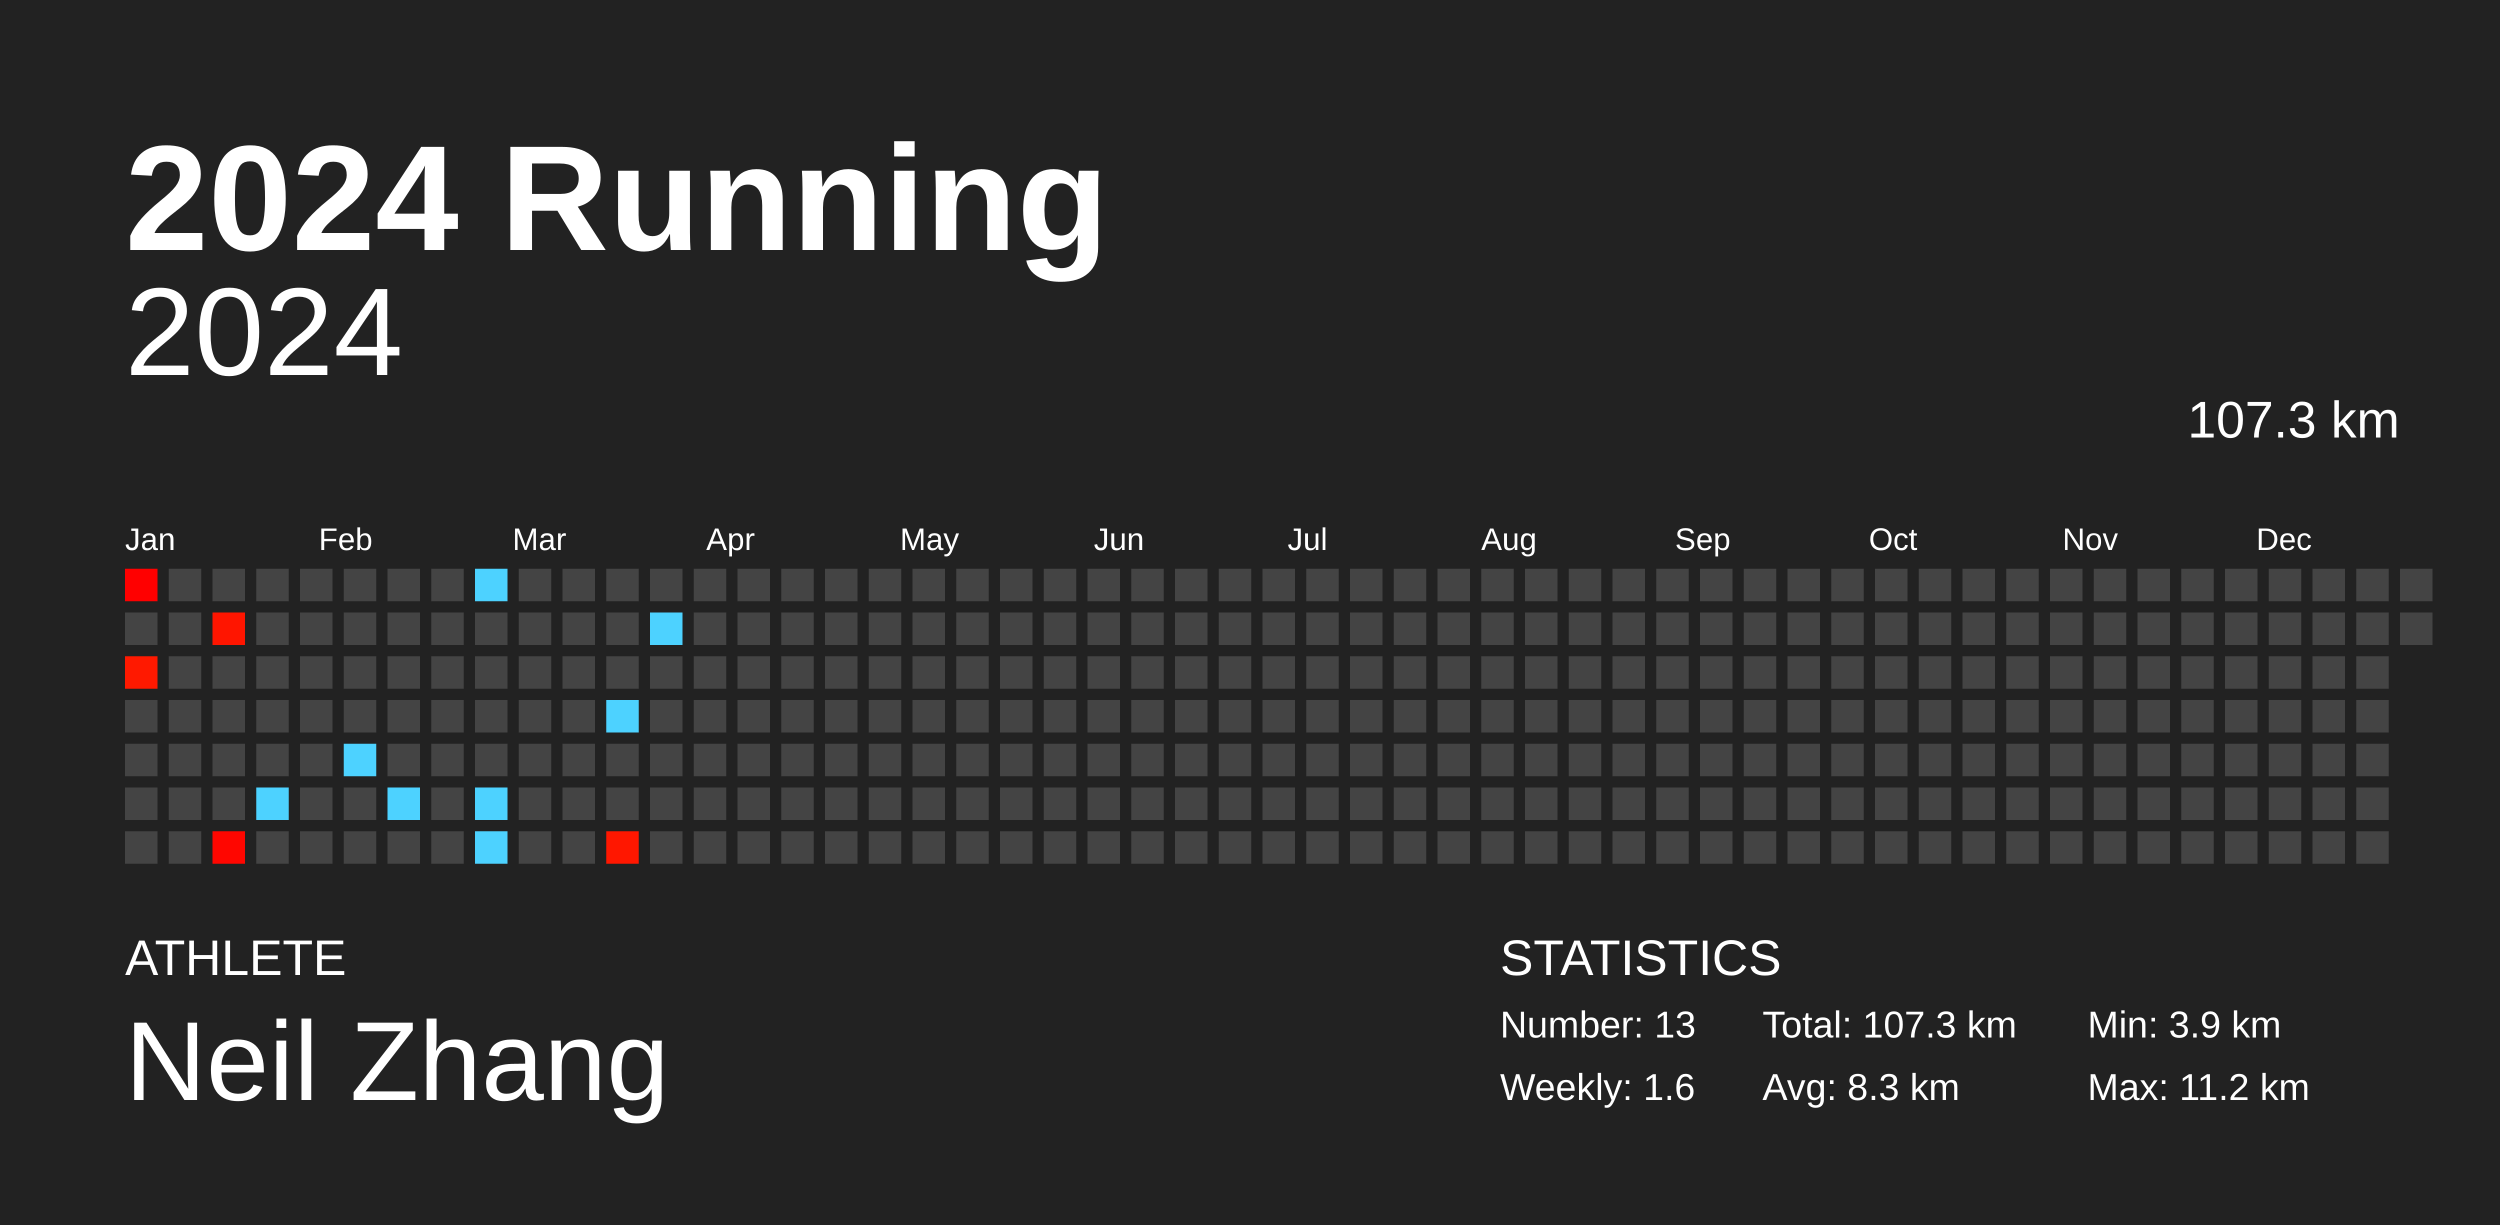
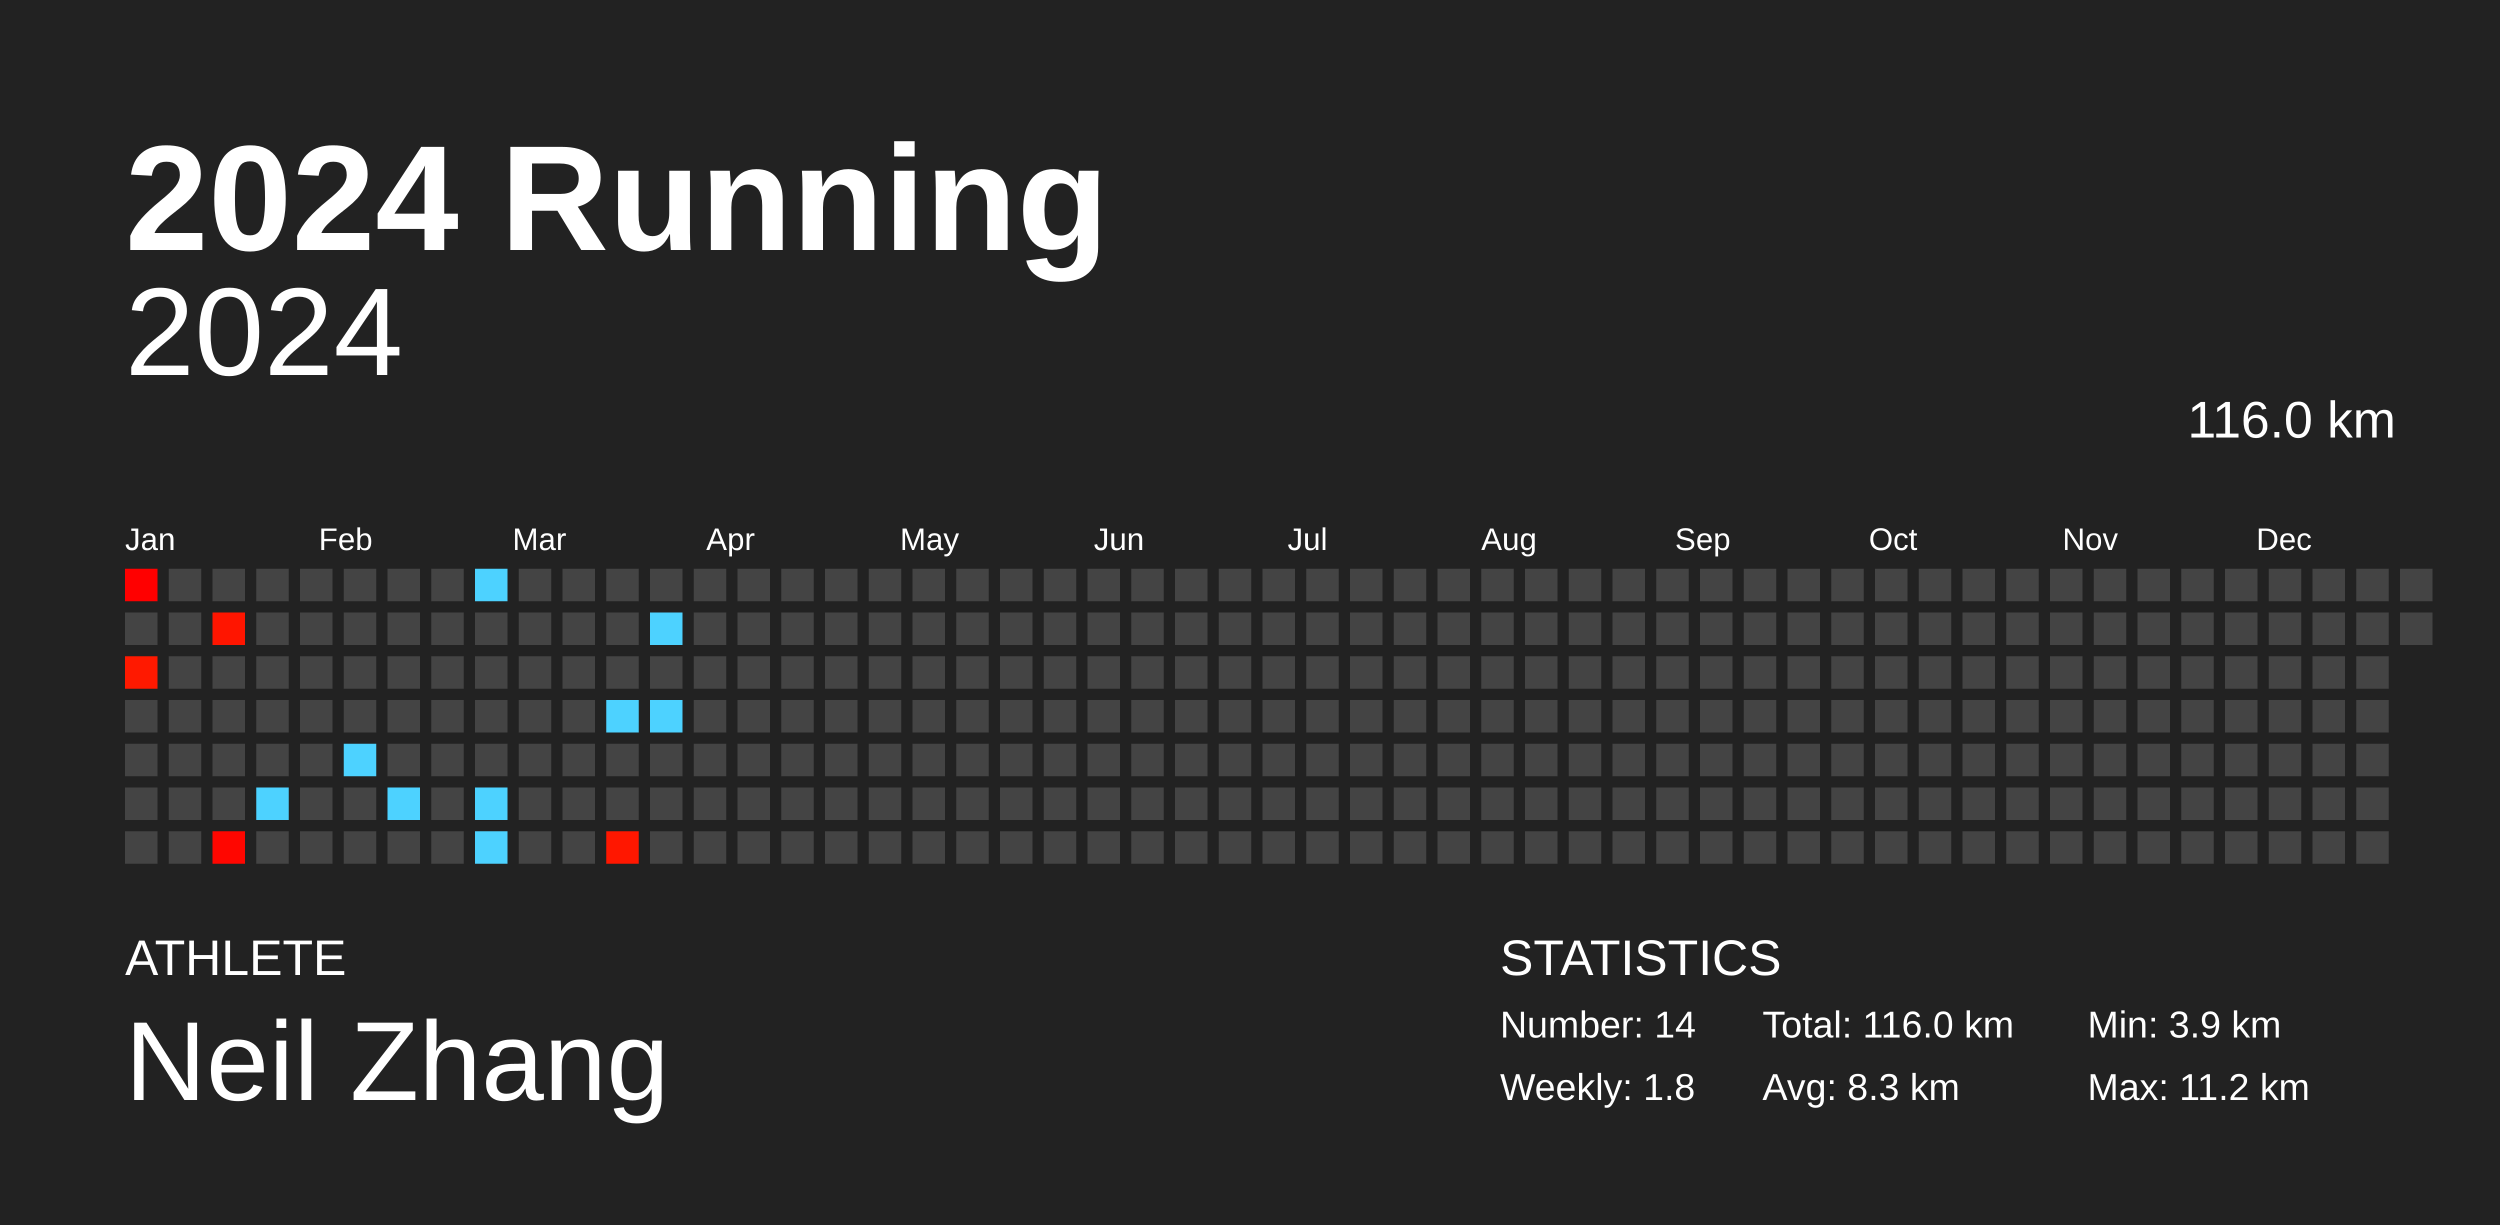
<svg xmlns="http://www.w3.org/2000/svg" baseProfile="full" height="98mm" version="1.1" viewBox="0,0,200,98" width="200mm">
  <defs />
  <rect fill="#222222" height="98" width="200" x="0" y="0" />
  <text fill="#FFFFFF" style="font-size:12px; font-family:Arial; font-weight:bold;" x="10" y="20">2024 Running</text>
  <text fill="#FFFFFF" style="font-size:4px; font-family:Arial" x="10" y="78">ATHLETE</text>
  <text fill="#FFFFFF" style="font-size:9px; font-family:Arial" x="10" y="88">Neil Zhang</text>
  <text fill="#FFFFFF" style="font-size:4px; font-family:Arial" x="120" y="78">STATISTICS</text>
-   <text fill="#FFFFFF" style="font-size:3px; font-family:Arial" x="120" y="83">Number: 13</text>
-   <text fill="#FFFFFF" style="font-size:3px; font-family:Arial" x="120" y="88">Weekly: 1.6</text>
-   <text fill="#FFFFFF" style="font-size:3px; font-family:Arial" x="141" y="83">Total: 107.3 km</text>
+   <text fill="#FFFFFF" style="font-size:3px; font-family:Arial" x="120" y="83">Number: 14</text>
+   <text fill="#FFFFFF" style="font-size:3px; font-family:Arial" x="120" y="88">Weekly: 1.8</text>
+   <text fill="#FFFFFF" style="font-size:3px; font-family:Arial" x="141" y="83">Total: 116.0 km</text>
  <text fill="#FFFFFF" style="font-size:3px; font-family:Arial" x="141" y="88">Avg: 8.3 km</text>
  <text fill="#FFFFFF" style="font-size:3px; font-family:Arial" x="167" y="83">Min: 3.9 km</text>
  <text fill="#FFFFFF" style="font-size:3px; font-family:Arial" x="167" y="88">Max: 11.2 km</text>
  <text alignment-baseline="hanging" fill="#FFFFFF" style="font-size:10.0px; font-family:Arial;" x="10" y="30">2024</text>
-   <text alignment-baseline="hanging" fill="#FFFFFF" style="font-size:4.125px; font-family:Arial;" x="175" y="35">107.3 km</text>
+   <text alignment-baseline="hanging" fill="#FFFFFF" style="font-size:4.125px; font-family:Arial;" x="175" y="35">116.0 km</text>
  <text fill="#FFFFFF" style="font-size:2.5px; font-family:Arial" x="10.0" y="44">Jan</text>
  <text fill="#FFFFFF" style="font-size:2.5px; font-family:Arial" x="25.5" y="44">Feb</text>
  <text fill="#FFFFFF" style="font-size:2.5px; font-family:Arial" x="41.0" y="44">Mar</text>
  <text fill="#FFFFFF" style="font-size:2.5px; font-family:Arial" x="56.5" y="44">Apr</text>
  <text fill="#FFFFFF" style="font-size:2.5px; font-family:Arial" x="72.0" y="44">May</text>
  <text fill="#FFFFFF" style="font-size:2.5px; font-family:Arial" x="87.5" y="44">Jun</text>
  <text fill="#FFFFFF" style="font-size:2.5px; font-family:Arial" x="103.0" y="44">Jul</text>
  <text fill="#FFFFFF" style="font-size:2.5px; font-family:Arial" x="118.5" y="44">Aug</text>
  <text fill="#FFFFFF" style="font-size:2.5px; font-family:Arial" x="134.0" y="44">Sep</text>
  <text fill="#FFFFFF" style="font-size:2.5px; font-family:Arial" x="149.5" y="44">Oct</text>
  <text fill="#FFFFFF" style="font-size:2.5px; font-family:Arial" x="165.0" y="44">Nov</text>
  <text fill="#FFFFFF" style="font-size:2.5px; font-family:Arial" x="180.5" y="44">Dec</text>
  <rect fill="#ff0000" height="2.6" width="2.6" x="10.0" y="45.5" />
  <rect fill="#444444" height="2.6" width="2.6" x="10.0" y="49.0" />
  <rect fill="#ff1900" height="2.6" width="2.6" x="10.0" y="52.5" />
  <rect fill="#444444" height="2.6" width="2.6" x="10.0" y="56.0" />
  <rect fill="#444444" height="2.6" width="2.6" x="10.0" y="59.5" />
  <rect fill="#444444" height="2.6" width="2.6" x="10.0" y="63.0" />
  <rect fill="#444444" height="2.6" width="2.6" x="10.0" y="66.5" />
  <rect fill="#444444" height="2.6" width="2.6" x="13.5" y="45.5" />
  <rect fill="#444444" height="2.6" width="2.6" x="13.5" y="49.0" />
  <rect fill="#444444" height="2.6" width="2.6" x="13.5" y="52.5" />
  <rect fill="#444444" height="2.6" width="2.6" x="13.5" y="56.0" />
  <rect fill="#444444" height="2.6" width="2.6" x="13.5" y="59.5" />
  <rect fill="#444444" height="2.6" width="2.6" x="13.5" y="63.0" />
  <rect fill="#444444" height="2.6" width="2.6" x="13.5" y="66.5" />
  <rect fill="#444444" height="2.6" width="2.6" x="17.0" y="45.5" />
  <rect fill="#ff1500" height="2.6" width="2.6" x="17.0" y="49.0" />
  <rect fill="#444444" height="2.6" width="2.6" x="17.0" y="52.5" />
  <rect fill="#444444" height="2.6" width="2.6" x="17.0" y="56.0" />
  <rect fill="#444444" height="2.6" width="2.6" x="17.0" y="59.5" />
  <rect fill="#444444" height="2.6" width="2.6" x="17.0" y="63.0" />
  <rect fill="#ff0600" height="2.6" width="2.6" x="17.0" y="66.5" />
  <rect fill="#444444" height="2.6" width="2.6" x="20.5" y="45.5" />
  <rect fill="#444444" height="2.6" width="2.6" x="20.5" y="49.0" />
  <rect fill="#444444" height="2.6" width="2.6" x="20.5" y="52.5" />
  <rect fill="#444444" height="2.6" width="2.6" x="20.5" y="56.0" />
  <rect fill="#444444" height="2.6" width="2.6" x="20.5" y="59.5" />
  <rect fill="#4dd2ff" height="2.6" width="2.6" x="20.5" y="63.0" />
  <rect fill="#444444" height="2.6" width="2.6" x="20.5" y="66.5" />
  <rect fill="#444444" height="2.6" width="2.6" x="24.0" y="45.5" />
  <rect fill="#444444" height="2.6" width="2.6" x="24.0" y="49.0" />
  <rect fill="#444444" height="2.6" width="2.6" x="24.0" y="52.5" />
  <rect fill="#444444" height="2.6" width="2.6" x="24.0" y="56.0" />
  <rect fill="#444444" height="2.6" width="2.6" x="24.0" y="59.5" />
  <rect fill="#444444" height="2.6" width="2.6" x="24.0" y="63.0" />
  <rect fill="#444444" height="2.6" width="2.6" x="24.0" y="66.5" />
  <rect fill="#444444" height="2.6" width="2.6" x="27.5" y="45.5" />
  <rect fill="#444444" height="2.6" width="2.6" x="27.5" y="49.0" />
  <rect fill="#444444" height="2.6" width="2.6" x="27.5" y="52.5" />
  <rect fill="#444444" height="2.6" width="2.6" x="27.5" y="56.0" />
  <rect fill="#4dd2ff" height="2.6" width="2.6" x="27.5" y="59.5" />
  <rect fill="#444444" height="2.6" width="2.6" x="27.5" y="63.0" />
  <rect fill="#444444" height="2.6" width="2.6" x="27.5" y="66.5" />
  <rect fill="#444444" height="2.6" width="2.6" x="31.0" y="45.5" />
  <rect fill="#444444" height="2.6" width="2.6" x="31.0" y="49.0" />
  <rect fill="#444444" height="2.6" width="2.6" x="31.0" y="52.5" />
  <rect fill="#444444" height="2.6" width="2.6" x="31.0" y="56.0" />
  <rect fill="#444444" height="2.6" width="2.6" x="31.0" y="59.5" />
  <rect fill="#4dd2ff" height="2.6" width="2.6" x="31.0" y="63.0" />
  <rect fill="#444444" height="2.6" width="2.6" x="31.0" y="66.5" />
  <rect fill="#444444" height="2.6" width="2.6" x="34.5" y="45.5" />
  <rect fill="#444444" height="2.6" width="2.6" x="34.5" y="49.0" />
  <rect fill="#444444" height="2.6" width="2.6" x="34.5" y="52.5" />
  <rect fill="#444444" height="2.6" width="2.6" x="34.5" y="56.0" />
  <rect fill="#444444" height="2.6" width="2.6" x="34.5" y="59.5" />
  <rect fill="#444444" height="2.6" width="2.6" x="34.5" y="63.0" />
  <rect fill="#444444" height="2.6" width="2.6" x="34.5" y="66.5" />
  <rect fill="#4dd2ff" height="2.6" width="2.6" x="38.0" y="45.5" />
  <rect fill="#444444" height="2.6" width="2.6" x="38.0" y="49.0" />
  <rect fill="#444444" height="2.6" width="2.6" x="38.0" y="52.5" />
  <rect fill="#444444" height="2.6" width="2.6" x="38.0" y="56.0" />
  <rect fill="#444444" height="2.6" width="2.6" x="38.0" y="59.5" />
  <rect fill="#4dd2ff" height="2.6" width="2.6" x="38.0" y="63.0" />
  <rect fill="#4dd2ff" height="2.6" width="2.6" x="38.0" y="66.5" />
  <rect fill="#444444" height="2.6" width="2.6" x="41.5" y="45.5" />
  <rect fill="#444444" height="2.6" width="2.6" x="41.5" y="49.0" />
  <rect fill="#444444" height="2.6" width="2.6" x="41.5" y="52.5" />
  <rect fill="#444444" height="2.6" width="2.6" x="41.5" y="56.0" />
  <rect fill="#444444" height="2.6" width="2.6" x="41.5" y="59.5" />
  <rect fill="#444444" height="2.6" width="2.6" x="41.5" y="63.0" />
  <rect fill="#444444" height="2.6" width="2.6" x="41.5" y="66.5" />
  <rect fill="#444444" height="2.6" width="2.6" x="45.0" y="45.5" />
  <rect fill="#444444" height="2.6" width="2.6" x="45.0" y="49.0" />
  <rect fill="#444444" height="2.6" width="2.6" x="45.0" y="52.5" />
  <rect fill="#444444" height="2.6" width="2.6" x="45.0" y="56.0" />
  <rect fill="#444444" height="2.6" width="2.6" x="45.0" y="59.5" />
  <rect fill="#444444" height="2.6" width="2.6" x="45.0" y="63.0" />
  <rect fill="#444444" height="2.6" width="2.6" x="45.0" y="66.5" />
  <rect fill="#444444" height="2.6" width="2.6" x="48.5" y="45.5" />
  <rect fill="#444444" height="2.6" width="2.6" x="48.5" y="49.0" />
  <rect fill="#444444" height="2.6" width="2.6" x="48.5" y="52.5" />
  <rect fill="#4dd2ff" height="2.6" width="2.6" x="48.5" y="56.0" />
  <rect fill="#444444" height="2.6" width="2.6" x="48.5" y="59.5" />
  <rect fill="#444444" height="2.6" width="2.6" x="48.5" y="63.0" />
  <rect fill="#ff1700" height="2.6" width="2.6" x="48.5" y="66.5" />
  <rect fill="#444444" height="2.6" width="2.6" x="52.0" y="45.5" />
  <rect fill="#4dd2ff" height="2.6" width="2.6" x="52.0" y="49.0" />
  <rect fill="#444444" height="2.6" width="2.6" x="52.0" y="52.5" />
-   <rect fill="#444444" height="2.6" width="2.6" x="52.0" y="56.0" />
+   <rect fill="#4dd2ff" height="2.6" width="2.6" x="52.0" y="56.0" />
  <rect fill="#444444" height="2.6" width="2.6" x="52.0" y="59.5" />
  <rect fill="#444444" height="2.6" width="2.6" x="52.0" y="63.0" />
  <rect fill="#444444" height="2.6" width="2.6" x="52.0" y="66.5" />
  <rect fill="#444444" height="2.6" width="2.6" x="55.5" y="45.5" />
  <rect fill="#444444" height="2.6" width="2.6" x="55.5" y="49.0" />
  <rect fill="#444444" height="2.6" width="2.6" x="55.5" y="52.5" />
  <rect fill="#444444" height="2.6" width="2.6" x="55.5" y="56.0" />
  <rect fill="#444444" height="2.6" width="2.6" x="55.5" y="59.5" />
  <rect fill="#444444" height="2.6" width="2.6" x="55.5" y="63.0" />
  <rect fill="#444444" height="2.6" width="2.6" x="55.5" y="66.5" />
  <rect fill="#444444" height="2.6" width="2.6" x="59.0" y="45.5" />
  <rect fill="#444444" height="2.6" width="2.6" x="59.0" y="49.0" />
  <rect fill="#444444" height="2.6" width="2.6" x="59.0" y="52.5" />
  <rect fill="#444444" height="2.6" width="2.6" x="59.0" y="56.0" />
  <rect fill="#444444" height="2.6" width="2.6" x="59.0" y="59.5" />
  <rect fill="#444444" height="2.6" width="2.6" x="59.0" y="63.0" />
  <rect fill="#444444" height="2.6" width="2.6" x="59.0" y="66.5" />
  <rect fill="#444444" height="2.6" width="2.6" x="62.5" y="45.5" />
  <rect fill="#444444" height="2.6" width="2.6" x="62.5" y="49.0" />
  <rect fill="#444444" height="2.6" width="2.6" x="62.5" y="52.5" />
  <rect fill="#444444" height="2.6" width="2.6" x="62.5" y="56.0" />
  <rect fill="#444444" height="2.6" width="2.6" x="62.5" y="59.5" />
  <rect fill="#444444" height="2.6" width="2.6" x="62.5" y="63.0" />
  <rect fill="#444444" height="2.6" width="2.6" x="62.5" y="66.5" />
  <rect fill="#444444" height="2.6" width="2.6" x="66.0" y="45.5" />
  <rect fill="#444444" height="2.6" width="2.6" x="66.0" y="49.0" />
  <rect fill="#444444" height="2.6" width="2.6" x="66.0" y="52.5" />
  <rect fill="#444444" height="2.6" width="2.6" x="66.0" y="56.0" />
  <rect fill="#444444" height="2.6" width="2.6" x="66.0" y="59.5" />
  <rect fill="#444444" height="2.6" width="2.6" x="66.0" y="63.0" />
  <rect fill="#444444" height="2.6" width="2.6" x="66.0" y="66.5" />
  <rect fill="#444444" height="2.6" width="2.6" x="69.5" y="45.5" />
  <rect fill="#444444" height="2.6" width="2.6" x="69.5" y="49.0" />
  <rect fill="#444444" height="2.6" width="2.6" x="69.5" y="52.5" />
  <rect fill="#444444" height="2.6" width="2.6" x="69.5" y="56.0" />
  <rect fill="#444444" height="2.6" width="2.6" x="69.5" y="59.5" />
  <rect fill="#444444" height="2.6" width="2.6" x="69.5" y="63.0" />
  <rect fill="#444444" height="2.6" width="2.6" x="69.5" y="66.5" />
  <rect fill="#444444" height="2.6" width="2.6" x="73.0" y="45.5" />
  <rect fill="#444444" height="2.6" width="2.6" x="73.0" y="49.0" />
  <rect fill="#444444" height="2.6" width="2.6" x="73.0" y="52.5" />
  <rect fill="#444444" height="2.6" width="2.6" x="73.0" y="56.0" />
  <rect fill="#444444" height="2.6" width="2.6" x="73.0" y="59.5" />
  <rect fill="#444444" height="2.6" width="2.6" x="73.0" y="63.0" />
  <rect fill="#444444" height="2.6" width="2.6" x="73.0" y="66.5" />
  <rect fill="#444444" height="2.6" width="2.6" x="76.5" y="45.5" />
  <rect fill="#444444" height="2.6" width="2.6" x="76.5" y="49.0" />
  <rect fill="#444444" height="2.6" width="2.6" x="76.5" y="52.5" />
  <rect fill="#444444" height="2.6" width="2.6" x="76.5" y="56.0" />
  <rect fill="#444444" height="2.6" width="2.6" x="76.5" y="59.5" />
  <rect fill="#444444" height="2.6" width="2.6" x="76.5" y="63.0" />
  <rect fill="#444444" height="2.6" width="2.6" x="76.5" y="66.5" />
  <rect fill="#444444" height="2.6" width="2.6" x="80.0" y="45.5" />
  <rect fill="#444444" height="2.6" width="2.6" x="80.0" y="49.0" />
  <rect fill="#444444" height="2.6" width="2.6" x="80.0" y="52.5" />
  <rect fill="#444444" height="2.6" width="2.6" x="80.0" y="56.0" />
  <rect fill="#444444" height="2.6" width="2.6" x="80.0" y="59.5" />
  <rect fill="#444444" height="2.6" width="2.6" x="80.0" y="63.0" />
  <rect fill="#444444" height="2.6" width="2.6" x="80.0" y="66.5" />
  <rect fill="#444444" height="2.6" width="2.6" x="83.5" y="45.5" />
  <rect fill="#444444" height="2.6" width="2.6" x="83.5" y="49.0" />
  <rect fill="#444444" height="2.6" width="2.6" x="83.5" y="52.5" />
  <rect fill="#444444" height="2.6" width="2.6" x="83.5" y="56.0" />
  <rect fill="#444444" height="2.6" width="2.6" x="83.5" y="59.5" />
  <rect fill="#444444" height="2.6" width="2.6" x="83.5" y="63.0" />
  <rect fill="#444444" height="2.6" width="2.6" x="83.5" y="66.5" />
  <rect fill="#444444" height="2.6" width="2.6" x="87.0" y="45.5" />
  <rect fill="#444444" height="2.6" width="2.6" x="87.0" y="49.0" />
  <rect fill="#444444" height="2.6" width="2.6" x="87.0" y="52.5" />
  <rect fill="#444444" height="2.6" width="2.6" x="87.0" y="56.0" />
  <rect fill="#444444" height="2.6" width="2.6" x="87.0" y="59.5" />
  <rect fill="#444444" height="2.6" width="2.6" x="87.0" y="63.0" />
  <rect fill="#444444" height="2.6" width="2.6" x="87.0" y="66.5" />
  <rect fill="#444444" height="2.6" width="2.6" x="90.5" y="45.5" />
  <rect fill="#444444" height="2.6" width="2.6" x="90.5" y="49.0" />
  <rect fill="#444444" height="2.6" width="2.6" x="90.5" y="52.5" />
  <rect fill="#444444" height="2.6" width="2.6" x="90.5" y="56.0" />
  <rect fill="#444444" height="2.6" width="2.6" x="90.5" y="59.5" />
  <rect fill="#444444" height="2.6" width="2.6" x="90.5" y="63.0" />
  <rect fill="#444444" height="2.6" width="2.6" x="90.5" y="66.5" />
  <rect fill="#444444" height="2.6" width="2.6" x="94.0" y="45.5" />
  <rect fill="#444444" height="2.6" width="2.6" x="94.0" y="49.0" />
  <rect fill="#444444" height="2.6" width="2.6" x="94.0" y="52.5" />
  <rect fill="#444444" height="2.6" width="2.6" x="94.0" y="56.0" />
  <rect fill="#444444" height="2.6" width="2.6" x="94.0" y="59.5" />
  <rect fill="#444444" height="2.6" width="2.6" x="94.0" y="63.0" />
  <rect fill="#444444" height="2.6" width="2.6" x="94.0" y="66.5" />
  <rect fill="#444444" height="2.6" width="2.6" x="97.5" y="45.5" />
  <rect fill="#444444" height="2.6" width="2.6" x="97.5" y="49.0" />
  <rect fill="#444444" height="2.6" width="2.6" x="97.5" y="52.5" />
  <rect fill="#444444" height="2.6" width="2.6" x="97.5" y="56.0" />
  <rect fill="#444444" height="2.6" width="2.6" x="97.5" y="59.5" />
  <rect fill="#444444" height="2.6" width="2.6" x="97.5" y="63.0" />
  <rect fill="#444444" height="2.6" width="2.6" x="97.5" y="66.5" />
  <rect fill="#444444" height="2.6" width="2.6" x="101.0" y="45.5" />
  <rect fill="#444444" height="2.6" width="2.6" x="101.0" y="49.0" />
  <rect fill="#444444" height="2.6" width="2.6" x="101.0" y="52.5" />
  <rect fill="#444444" height="2.6" width="2.6" x="101.0" y="56.0" />
  <rect fill="#444444" height="2.6" width="2.6" x="101.0" y="59.5" />
  <rect fill="#444444" height="2.6" width="2.6" x="101.0" y="63.0" />
  <rect fill="#444444" height="2.6" width="2.6" x="101.0" y="66.5" />
  <rect fill="#444444" height="2.6" width="2.6" x="104.5" y="45.5" />
  <rect fill="#444444" height="2.6" width="2.6" x="104.5" y="49.0" />
  <rect fill="#444444" height="2.6" width="2.6" x="104.5" y="52.5" />
  <rect fill="#444444" height="2.6" width="2.6" x="104.5" y="56.0" />
  <rect fill="#444444" height="2.6" width="2.6" x="104.5" y="59.5" />
  <rect fill="#444444" height="2.6" width="2.6" x="104.5" y="63.0" />
  <rect fill="#444444" height="2.6" width="2.6" x="104.5" y="66.5" />
  <rect fill="#444444" height="2.6" width="2.6" x="108.0" y="45.5" />
  <rect fill="#444444" height="2.6" width="2.6" x="108.0" y="49.0" />
  <rect fill="#444444" height="2.6" width="2.6" x="108.0" y="52.5" />
  <rect fill="#444444" height="2.6" width="2.6" x="108.0" y="56.0" />
  <rect fill="#444444" height="2.6" width="2.6" x="108.0" y="59.5" />
  <rect fill="#444444" height="2.6" width="2.6" x="108.0" y="63.0" />
  <rect fill="#444444" height="2.6" width="2.6" x="108.0" y="66.5" />
  <rect fill="#444444" height="2.6" width="2.6" x="111.5" y="45.5" />
  <rect fill="#444444" height="2.6" width="2.6" x="111.5" y="49.0" />
  <rect fill="#444444" height="2.6" width="2.6" x="111.5" y="52.5" />
  <rect fill="#444444" height="2.6" width="2.6" x="111.5" y="56.0" />
  <rect fill="#444444" height="2.6" width="2.6" x="111.5" y="59.5" />
  <rect fill="#444444" height="2.6" width="2.6" x="111.5" y="63.0" />
  <rect fill="#444444" height="2.6" width="2.6" x="111.5" y="66.5" />
  <rect fill="#444444" height="2.6" width="2.6" x="115.0" y="45.5" />
  <rect fill="#444444" height="2.6" width="2.6" x="115.0" y="49.0" />
  <rect fill="#444444" height="2.6" width="2.6" x="115.0" y="52.5" />
  <rect fill="#444444" height="2.6" width="2.6" x="115.0" y="56.0" />
  <rect fill="#444444" height="2.6" width="2.6" x="115.0" y="59.5" />
  <rect fill="#444444" height="2.6" width="2.6" x="115.0" y="63.0" />
  <rect fill="#444444" height="2.6" width="2.6" x="115.0" y="66.5" />
  <rect fill="#444444" height="2.6" width="2.6" x="118.5" y="45.5" />
  <rect fill="#444444" height="2.6" width="2.6" x="118.5" y="49.0" />
  <rect fill="#444444" height="2.6" width="2.6" x="118.5" y="52.5" />
  <rect fill="#444444" height="2.6" width="2.6" x="118.5" y="56.0" />
  <rect fill="#444444" height="2.6" width="2.6" x="118.5" y="59.5" />
  <rect fill="#444444" height="2.6" width="2.6" x="118.5" y="63.0" />
  <rect fill="#444444" height="2.6" width="2.6" x="118.5" y="66.5" />
  <rect fill="#444444" height="2.6" width="2.6" x="122.0" y="45.5" />
  <rect fill="#444444" height="2.6" width="2.6" x="122.0" y="49.0" />
  <rect fill="#444444" height="2.6" width="2.6" x="122.0" y="52.5" />
  <rect fill="#444444" height="2.6" width="2.6" x="122.0" y="56.0" />
  <rect fill="#444444" height="2.6" width="2.6" x="122.0" y="59.5" />
  <rect fill="#444444" height="2.6" width="2.6" x="122.0" y="63.0" />
  <rect fill="#444444" height="2.6" width="2.6" x="122.0" y="66.5" />
  <rect fill="#444444" height="2.6" width="2.6" x="125.5" y="45.5" />
  <rect fill="#444444" height="2.6" width="2.6" x="125.5" y="49.0" />
  <rect fill="#444444" height="2.6" width="2.6" x="125.5" y="52.5" />
  <rect fill="#444444" height="2.6" width="2.6" x="125.5" y="56.0" />
  <rect fill="#444444" height="2.6" width="2.6" x="125.5" y="59.5" />
  <rect fill="#444444" height="2.6" width="2.6" x="125.5" y="63.0" />
  <rect fill="#444444" height="2.6" width="2.6" x="125.5" y="66.5" />
  <rect fill="#444444" height="2.6" width="2.6" x="129.0" y="45.5" />
  <rect fill="#444444" height="2.6" width="2.6" x="129.0" y="49.0" />
  <rect fill="#444444" height="2.6" width="2.6" x="129.0" y="52.5" />
  <rect fill="#444444" height="2.6" width="2.6" x="129.0" y="56.0" />
  <rect fill="#444444" height="2.6" width="2.6" x="129.0" y="59.5" />
  <rect fill="#444444" height="2.6" width="2.6" x="129.0" y="63.0" />
  <rect fill="#444444" height="2.6" width="2.6" x="129.0" y="66.5" />
  <rect fill="#444444" height="2.6" width="2.6" x="132.5" y="45.5" />
  <rect fill="#444444" height="2.6" width="2.6" x="132.5" y="49.0" />
  <rect fill="#444444" height="2.6" width="2.6" x="132.5" y="52.5" />
  <rect fill="#444444" height="2.6" width="2.6" x="132.5" y="56.0" />
  <rect fill="#444444" height="2.6" width="2.6" x="132.5" y="59.5" />
  <rect fill="#444444" height="2.6" width="2.6" x="132.5" y="63.0" />
  <rect fill="#444444" height="2.6" width="2.6" x="132.5" y="66.5" />
  <rect fill="#444444" height="2.6" width="2.6" x="136.0" y="45.5" />
  <rect fill="#444444" height="2.6" width="2.6" x="136.0" y="49.0" />
  <rect fill="#444444" height="2.6" width="2.6" x="136.0" y="52.5" />
  <rect fill="#444444" height="2.6" width="2.6" x="136.0" y="56.0" />
  <rect fill="#444444" height="2.6" width="2.6" x="136.0" y="59.5" />
  <rect fill="#444444" height="2.6" width="2.6" x="136.0" y="63.0" />
  <rect fill="#444444" height="2.6" width="2.6" x="136.0" y="66.5" />
  <rect fill="#444444" height="2.6" width="2.6" x="139.5" y="45.5" />
  <rect fill="#444444" height="2.6" width="2.6" x="139.5" y="49.0" />
  <rect fill="#444444" height="2.6" width="2.6" x="139.5" y="52.5" />
  <rect fill="#444444" height="2.6" width="2.6" x="139.5" y="56.0" />
  <rect fill="#444444" height="2.6" width="2.6" x="139.5" y="59.5" />
  <rect fill="#444444" height="2.6" width="2.6" x="139.5" y="63.0" />
  <rect fill="#444444" height="2.6" width="2.6" x="139.5" y="66.5" />
  <rect fill="#444444" height="2.6" width="2.6" x="143.0" y="45.5" />
  <rect fill="#444444" height="2.6" width="2.6" x="143.0" y="49.0" />
  <rect fill="#444444" height="2.6" width="2.6" x="143.0" y="52.5" />
  <rect fill="#444444" height="2.6" width="2.6" x="143.0" y="56.0" />
  <rect fill="#444444" height="2.6" width="2.6" x="143.0" y="59.5" />
  <rect fill="#444444" height="2.6" width="2.6" x="143.0" y="63.0" />
  <rect fill="#444444" height="2.6" width="2.6" x="143.0" y="66.5" />
  <rect fill="#444444" height="2.6" width="2.6" x="146.5" y="45.5" />
  <rect fill="#444444" height="2.6" width="2.6" x="146.5" y="49.0" />
  <rect fill="#444444" height="2.6" width="2.6" x="146.5" y="52.5" />
  <rect fill="#444444" height="2.6" width="2.6" x="146.5" y="56.0" />
  <rect fill="#444444" height="2.6" width="2.6" x="146.5" y="59.5" />
  <rect fill="#444444" height="2.6" width="2.6" x="146.5" y="63.0" />
  <rect fill="#444444" height="2.6" width="2.6" x="146.5" y="66.5" />
  <rect fill="#444444" height="2.6" width="2.6" x="150.0" y="45.5" />
  <rect fill="#444444" height="2.6" width="2.6" x="150.0" y="49.0" />
  <rect fill="#444444" height="2.6" width="2.6" x="150.0" y="52.5" />
  <rect fill="#444444" height="2.6" width="2.6" x="150.0" y="56.0" />
  <rect fill="#444444" height="2.6" width="2.6" x="150.0" y="59.5" />
  <rect fill="#444444" height="2.6" width="2.6" x="150.0" y="63.0" />
  <rect fill="#444444" height="2.6" width="2.6" x="150.0" y="66.5" />
  <rect fill="#444444" height="2.6" width="2.6" x="153.5" y="45.5" />
  <rect fill="#444444" height="2.6" width="2.6" x="153.5" y="49.0" />
  <rect fill="#444444" height="2.6" width="2.6" x="153.5" y="52.5" />
  <rect fill="#444444" height="2.6" width="2.6" x="153.5" y="56.0" />
  <rect fill="#444444" height="2.6" width="2.6" x="153.5" y="59.5" />
  <rect fill="#444444" height="2.6" width="2.6" x="153.5" y="63.0" />
  <rect fill="#444444" height="2.6" width="2.6" x="153.5" y="66.5" />
  <rect fill="#444444" height="2.6" width="2.6" x="157.0" y="45.5" />
  <rect fill="#444444" height="2.6" width="2.6" x="157.0" y="49.0" />
  <rect fill="#444444" height="2.6" width="2.6" x="157.0" y="52.5" />
  <rect fill="#444444" height="2.6" width="2.6" x="157.0" y="56.0" />
  <rect fill="#444444" height="2.6" width="2.6" x="157.0" y="59.5" />
  <rect fill="#444444" height="2.6" width="2.6" x="157.0" y="63.0" />
  <rect fill="#444444" height="2.6" width="2.6" x="157.0" y="66.5" />
  <rect fill="#444444" height="2.6" width="2.6" x="160.5" y="45.5" />
  <rect fill="#444444" height="2.6" width="2.6" x="160.5" y="49.0" />
  <rect fill="#444444" height="2.6" width="2.6" x="160.5" y="52.5" />
  <rect fill="#444444" height="2.6" width="2.6" x="160.5" y="56.0" />
  <rect fill="#444444" height="2.6" width="2.6" x="160.5" y="59.5" />
  <rect fill="#444444" height="2.6" width="2.6" x="160.5" y="63.0" />
  <rect fill="#444444" height="2.6" width="2.6" x="160.5" y="66.5" />
  <rect fill="#444444" height="2.6" width="2.6" x="164.0" y="45.5" />
  <rect fill="#444444" height="2.6" width="2.6" x="164.0" y="49.0" />
  <rect fill="#444444" height="2.6" width="2.6" x="164.0" y="52.5" />
  <rect fill="#444444" height="2.6" width="2.6" x="164.0" y="56.0" />
  <rect fill="#444444" height="2.6" width="2.6" x="164.0" y="59.5" />
  <rect fill="#444444" height="2.6" width="2.6" x="164.0" y="63.0" />
  <rect fill="#444444" height="2.6" width="2.6" x="164.0" y="66.5" />
  <rect fill="#444444" height="2.6" width="2.6" x="167.5" y="45.5" />
  <rect fill="#444444" height="2.6" width="2.6" x="167.5" y="49.0" />
  <rect fill="#444444" height="2.6" width="2.6" x="167.5" y="52.5" />
  <rect fill="#444444" height="2.6" width="2.6" x="167.5" y="56.0" />
  <rect fill="#444444" height="2.6" width="2.6" x="167.5" y="59.5" />
  <rect fill="#444444" height="2.6" width="2.6" x="167.5" y="63.0" />
  <rect fill="#444444" height="2.6" width="2.6" x="167.5" y="66.5" />
  <rect fill="#444444" height="2.6" width="2.6" x="171.0" y="45.5" />
  <rect fill="#444444" height="2.6" width="2.6" x="171.0" y="49.0" />
  <rect fill="#444444" height="2.6" width="2.6" x="171.0" y="52.5" />
  <rect fill="#444444" height="2.6" width="2.6" x="171.0" y="56.0" />
  <rect fill="#444444" height="2.6" width="2.6" x="171.0" y="59.5" />
  <rect fill="#444444" height="2.6" width="2.6" x="171.0" y="63.0" />
  <rect fill="#444444" height="2.6" width="2.6" x="171.0" y="66.5" />
  <rect fill="#444444" height="2.6" width="2.6" x="174.5" y="45.5" />
  <rect fill="#444444" height="2.6" width="2.6" x="174.5" y="49.0" />
  <rect fill="#444444" height="2.6" width="2.6" x="174.5" y="52.5" />
  <rect fill="#444444" height="2.6" width="2.6" x="174.5" y="56.0" />
  <rect fill="#444444" height="2.6" width="2.6" x="174.5" y="59.5" />
  <rect fill="#444444" height="2.6" width="2.6" x="174.5" y="63.0" />
  <rect fill="#444444" height="2.6" width="2.6" x="174.5" y="66.5" />
  <rect fill="#444444" height="2.6" width="2.6" x="178.0" y="45.5" />
  <rect fill="#444444" height="2.6" width="2.6" x="178.0" y="49.0" />
  <rect fill="#444444" height="2.6" width="2.6" x="178.0" y="52.5" />
  <rect fill="#444444" height="2.6" width="2.6" x="178.0" y="56.0" />
  <rect fill="#444444" height="2.6" width="2.6" x="178.0" y="59.5" />
  <rect fill="#444444" height="2.6" width="2.6" x="178.0" y="63.0" />
  <rect fill="#444444" height="2.6" width="2.6" x="178.0" y="66.5" />
  <rect fill="#444444" height="2.6" width="2.6" x="181.5" y="45.5" />
  <rect fill="#444444" height="2.6" width="2.6" x="181.5" y="49.0" />
  <rect fill="#444444" height="2.6" width="2.6" x="181.5" y="52.5" />
  <rect fill="#444444" height="2.6" width="2.6" x="181.5" y="56.0" />
  <rect fill="#444444" height="2.6" width="2.6" x="181.5" y="59.5" />
  <rect fill="#444444" height="2.6" width="2.6" x="181.5" y="63.0" />
  <rect fill="#444444" height="2.6" width="2.6" x="181.5" y="66.5" />
  <rect fill="#444444" height="2.6" width="2.6" x="185.0" y="45.5" />
  <rect fill="#444444" height="2.6" width="2.6" x="185.0" y="49.0" />
  <rect fill="#444444" height="2.6" width="2.6" x="185.0" y="52.5" />
  <rect fill="#444444" height="2.6" width="2.6" x="185.0" y="56.0" />
  <rect fill="#444444" height="2.6" width="2.6" x="185.0" y="59.5" />
  <rect fill="#444444" height="2.6" width="2.6" x="185.0" y="63.0" />
  <rect fill="#444444" height="2.6" width="2.6" x="185.0" y="66.5" />
  <rect fill="#444444" height="2.6" width="2.6" x="188.5" y="45.5" />
  <rect fill="#444444" height="2.6" width="2.6" x="188.5" y="49.0" />
  <rect fill="#444444" height="2.6" width="2.6" x="188.5" y="52.5" />
  <rect fill="#444444" height="2.6" width="2.6" x="188.5" y="56.0" />
  <rect fill="#444444" height="2.6" width="2.6" x="188.5" y="59.5" />
  <rect fill="#444444" height="2.6" width="2.6" x="188.5" y="63.0" />
  <rect fill="#444444" height="2.6" width="2.6" x="188.5" y="66.5" />
  <rect fill="#444444" height="2.6" width="2.6" x="192.0" y="45.5" />
  <rect fill="#444444" height="2.6" width="2.6" x="192.0" y="49.0" />
</svg>
